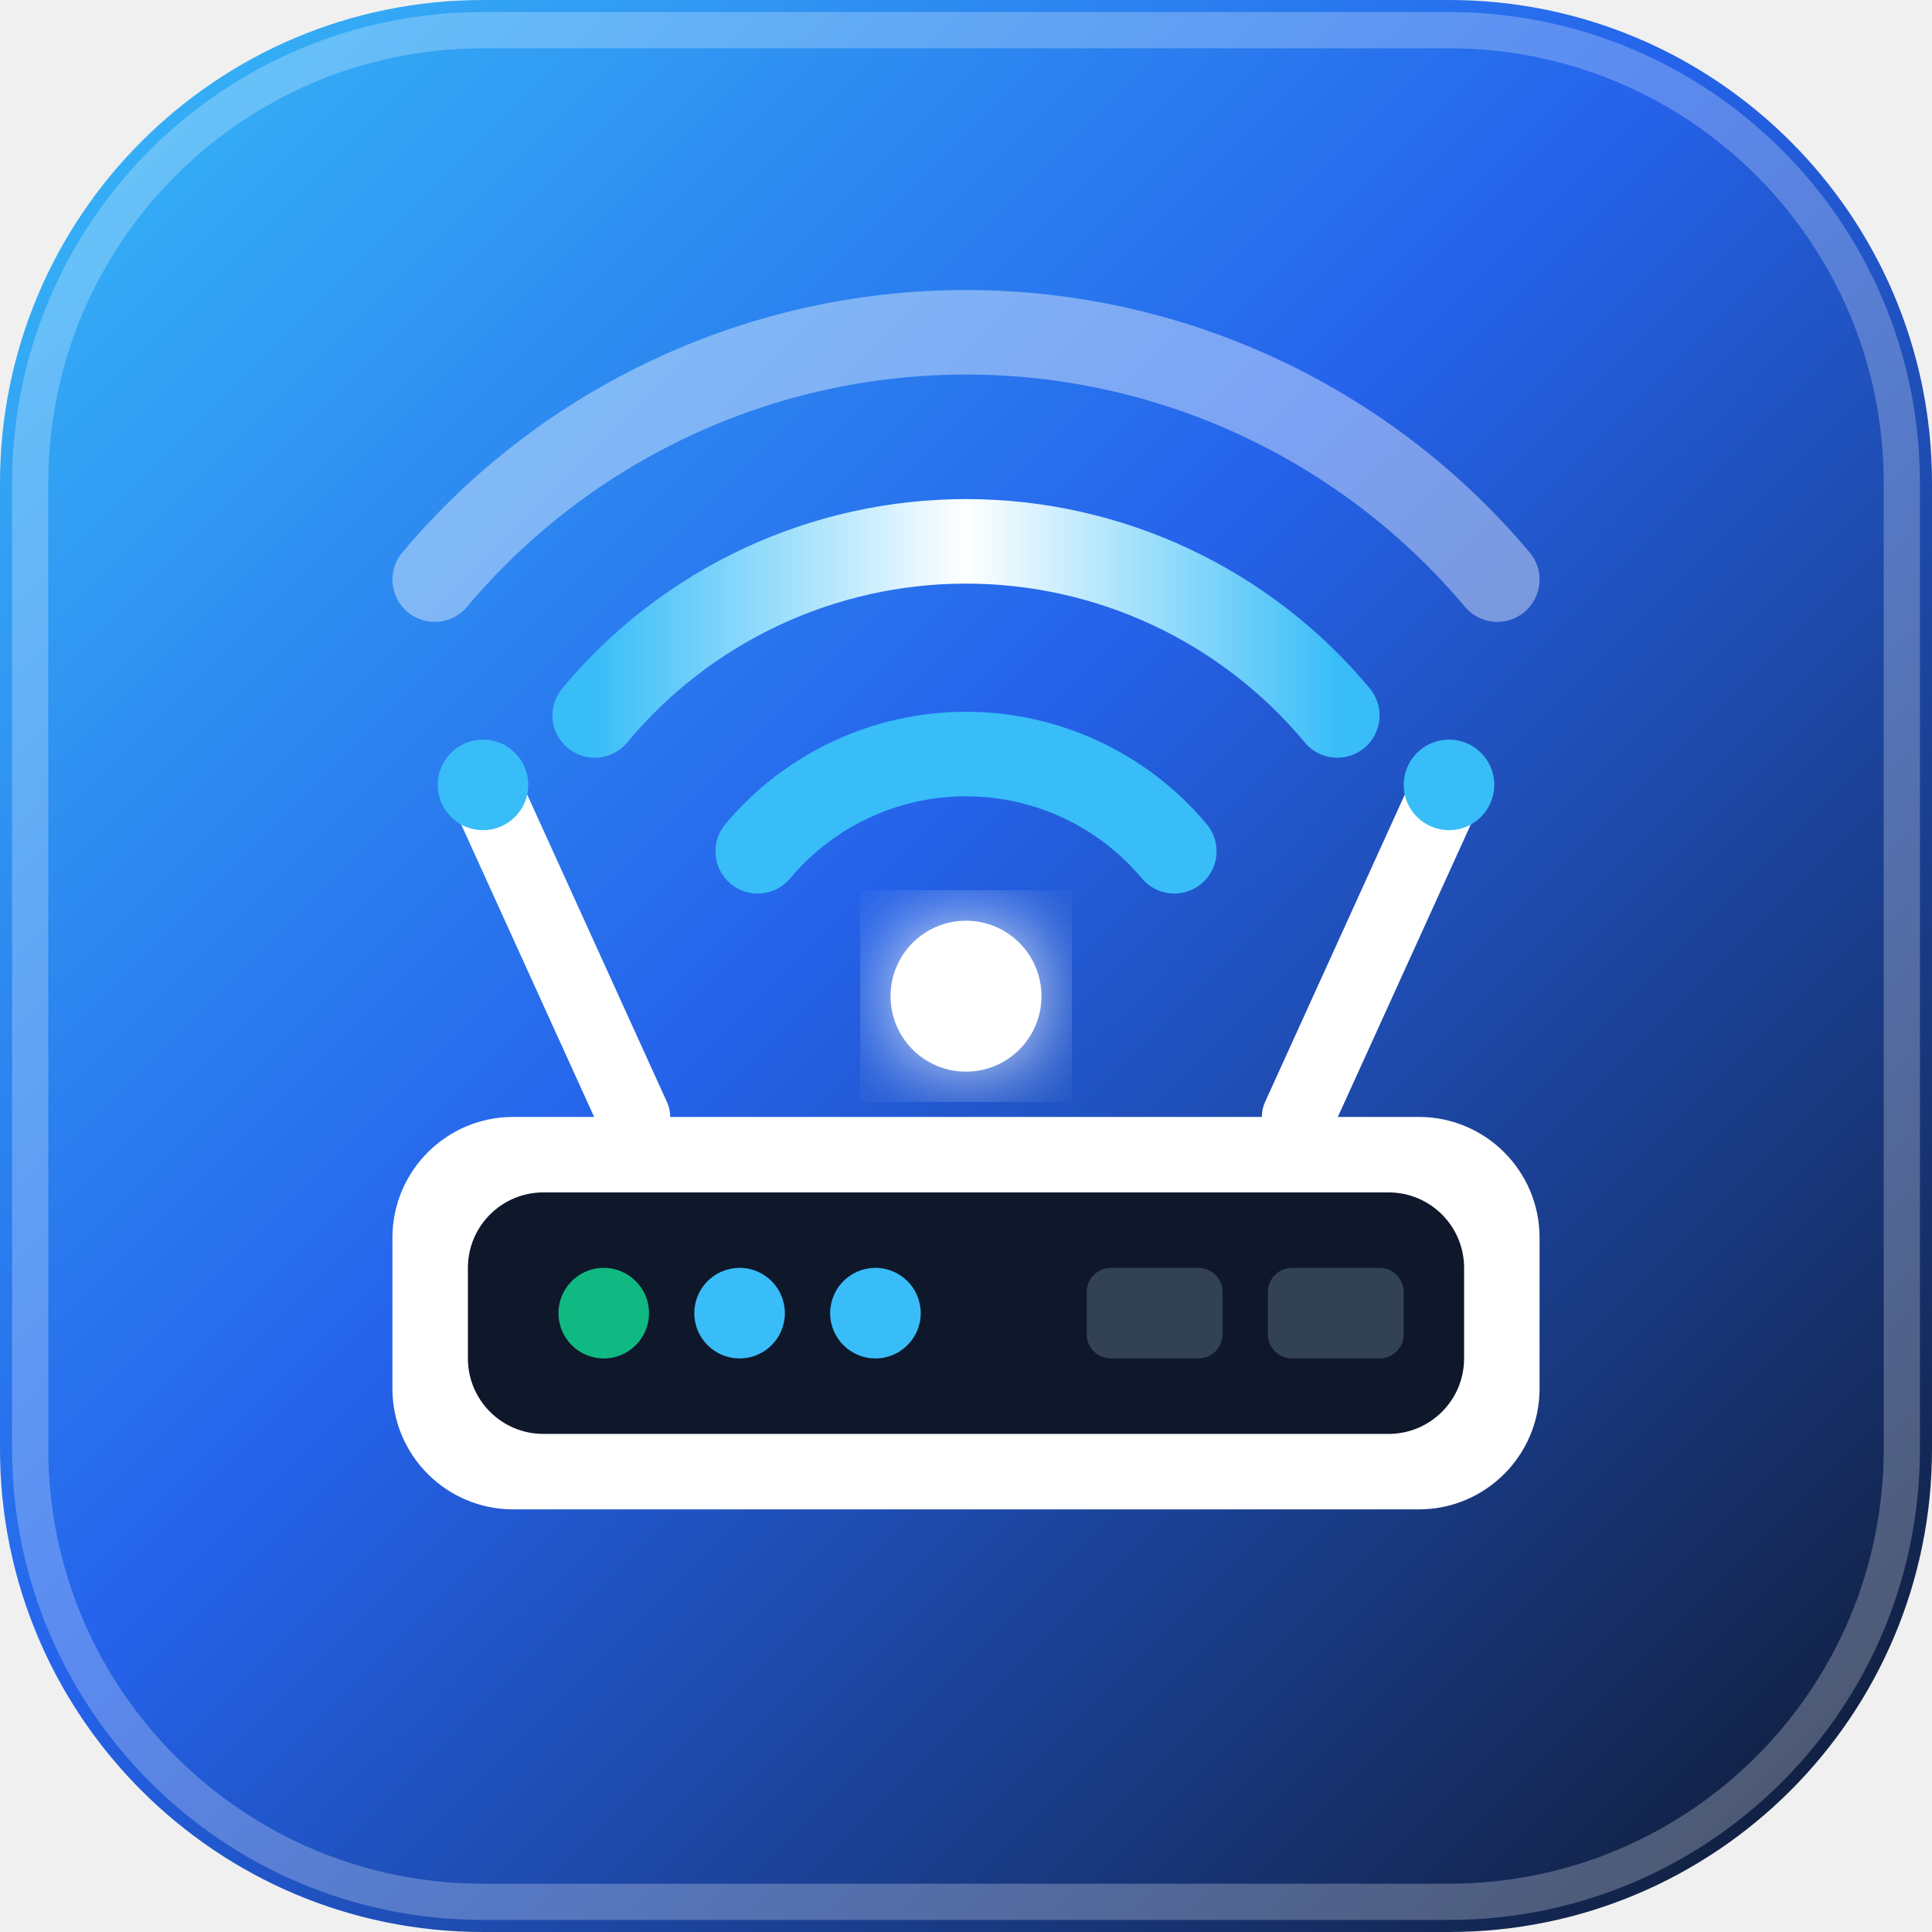
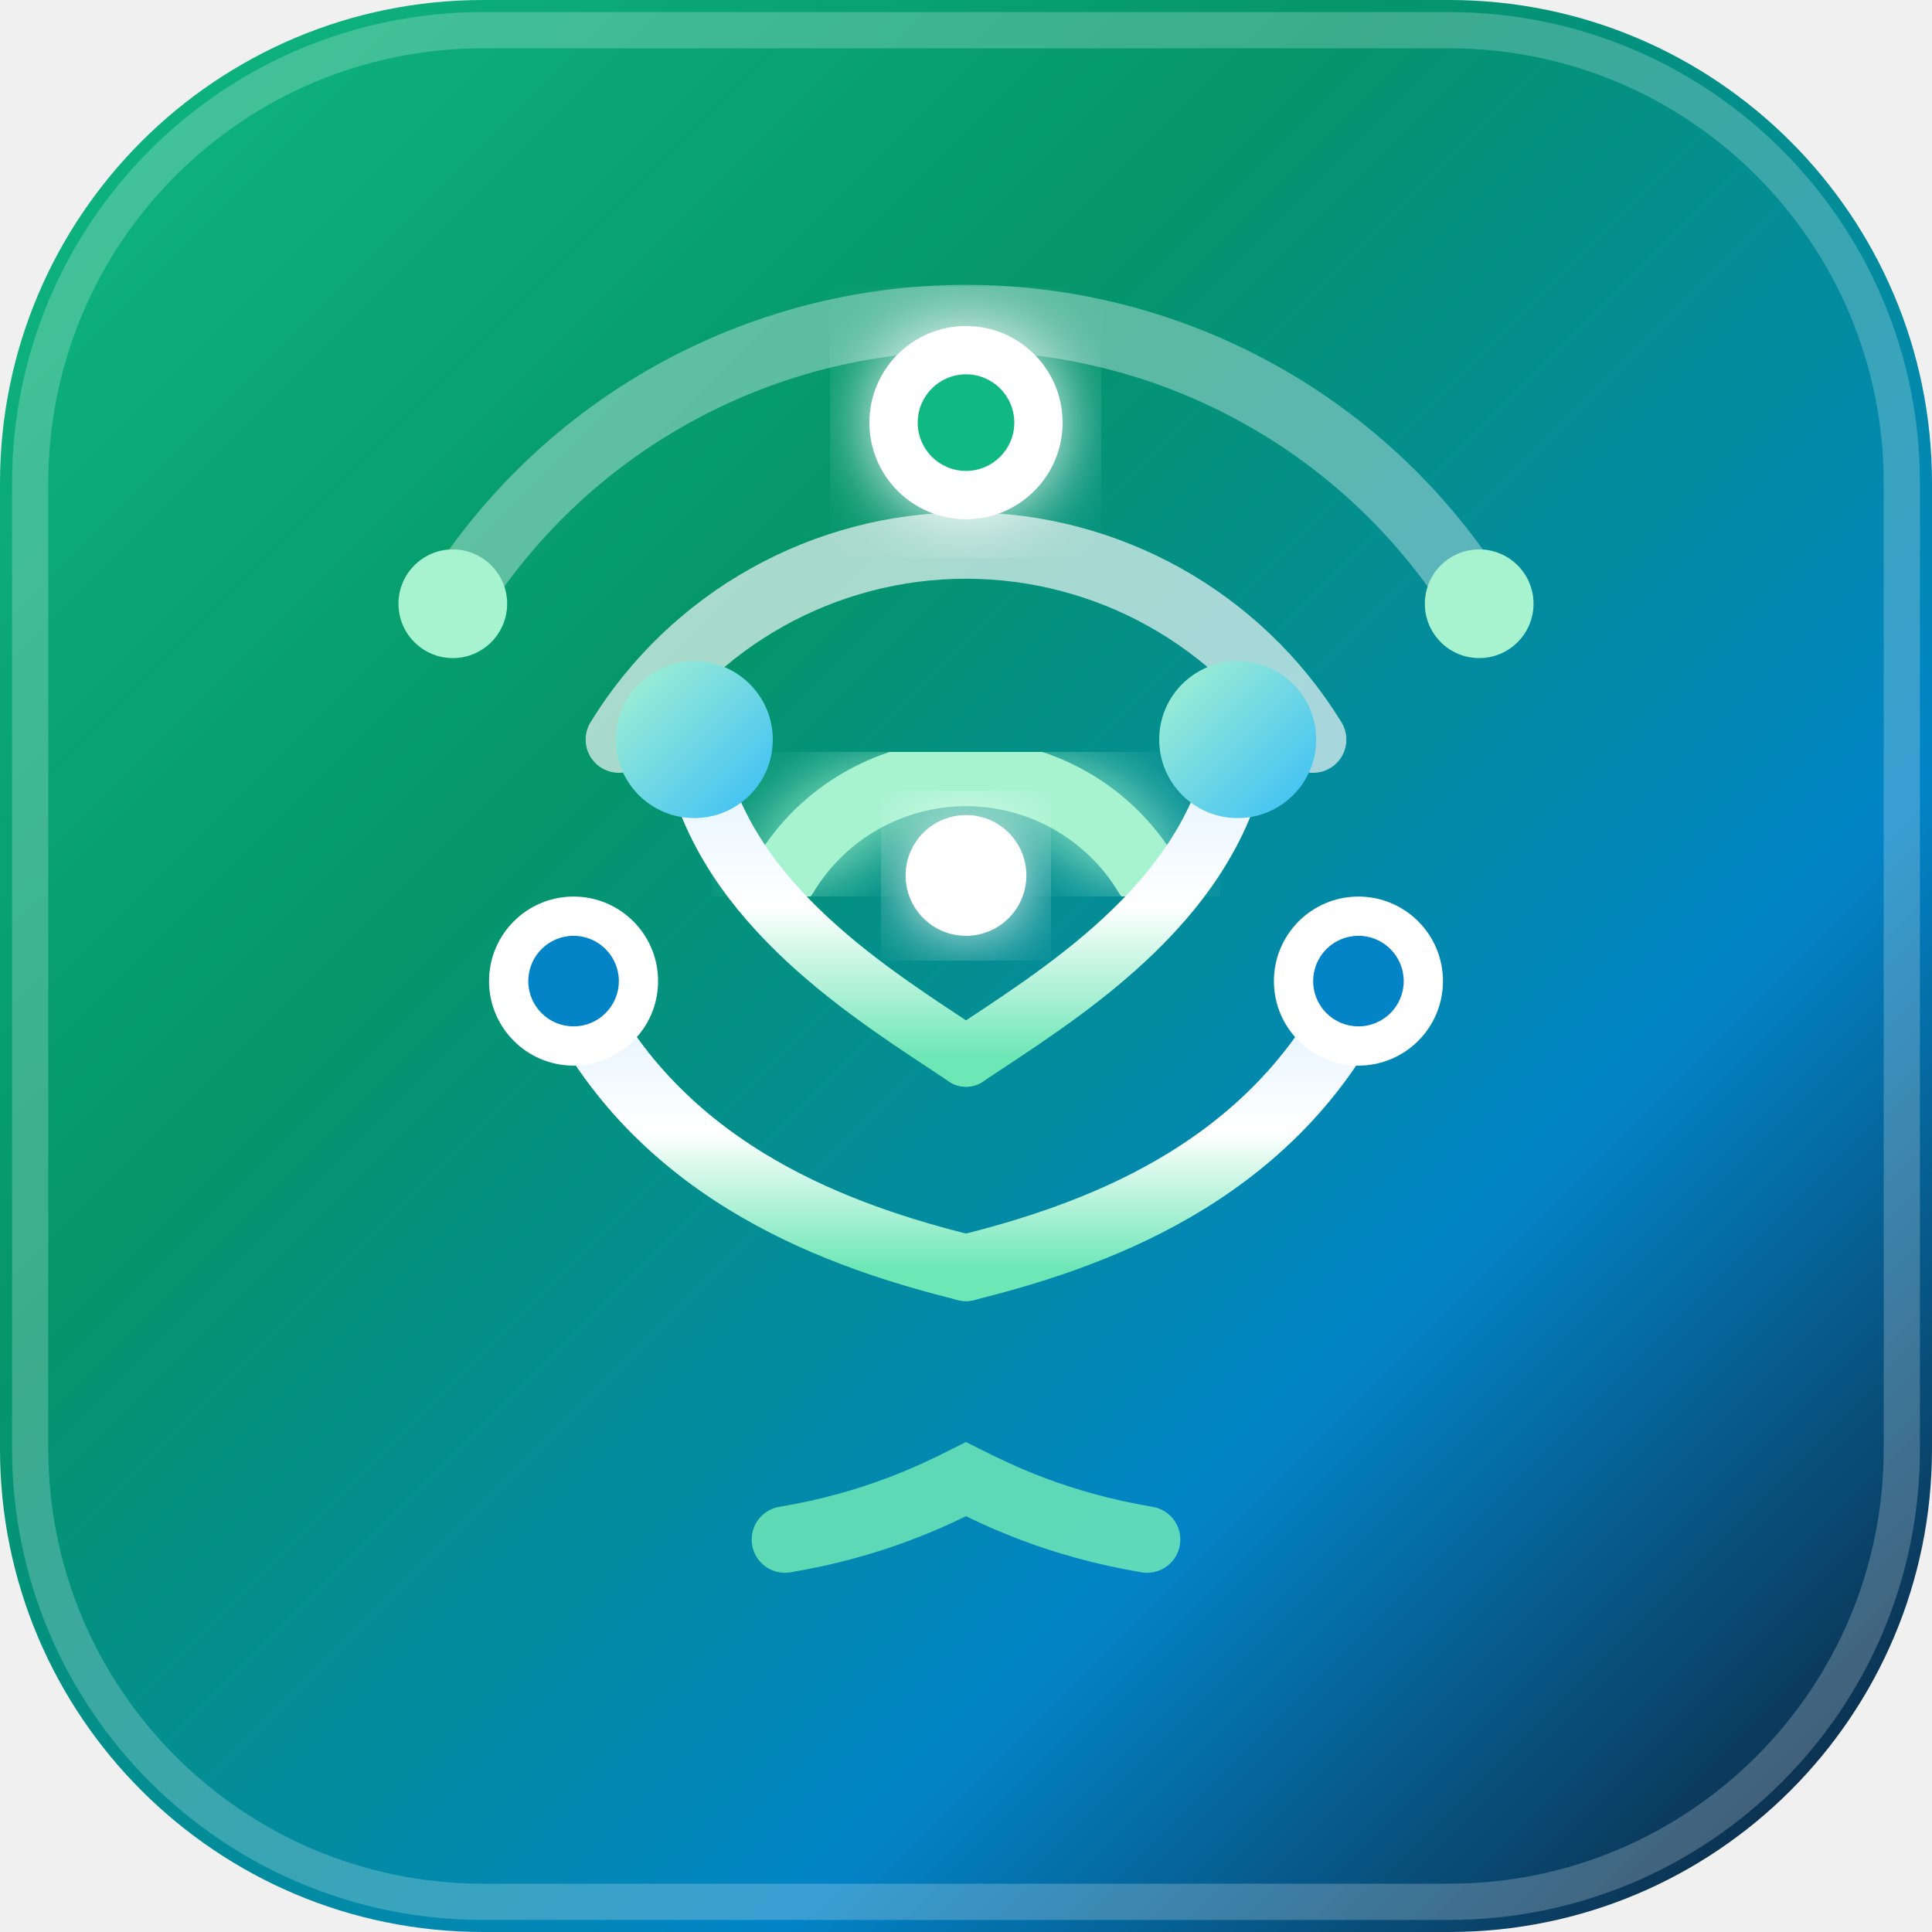
<svg xmlns="http://www.w3.org/2000/svg" viewBox="0 0 64 64" width="100%" height="100%">
  <defs>
-     <linearGradient id="rm-bg" x1="0%" y1="0%" x2="100%" y2="100%">
-       <stop offset="0%" stop-color="#38bdf8" />
-       <stop offset="45%" stop-color="#2563eb" />
+     <linearGradient id="cendana-bg" x1="0%" y1="0%" x2="100%" y2="100%">
+       <stop offset="0%" stop-color="#10b981" />
+       <stop offset="35%" stop-color="#059669" />
+       <stop offset="70%" stop-color="#0284c7" />
      <stop offset="100%" stop-color="#0f172a" />
    </linearGradient>
-     <linearGradient id="rm-wave" x1="0%" y1="0%" x2="100%" y2="0%">
-       <stop offset="0%" stop-color="#38bdf8" />
+     <linearGradient id="cendana-stem" x1="0%" y1="100%" x2="0%" y2="0%">
+       <stop offset="0%" stop-color="#6ee7b7" />
      <stop offset="50%" stop-color="#ffffff" />
+       <stop offset="100%" stop-color="#e0f2fe" />
+     </linearGradient>
+     <linearGradient id="cendana-leaf" x1="0%" y1="0%" x2="100%" y2="100%">
+       <stop offset="0%" stop-color="#a7f3d0" />
      <stop offset="100%" stop-color="#38bdf8" />
    </linearGradient>
-     <filter id="rm-glow" x="-20%" y="-20%" width="140%" height="140%">
-       <feGaussianBlur stdDeviation="1.5" result="blur" />
+     <filter id="cendana-glow" x="-20%" y="-20%" width="140%" height="140%">
+       <feGaussianBlur stdDeviation="1.2" result="blur" />
      <feComposite in="SourceGraphic" in2="blur" operator="over" />
    </filter>
  </defs>
-   <rect width="64" height="64" rx="16" fill="url(#rm-bg)" />
-   <rect x="1" y="1" width="62" height="62" rx="15" fill="none" stroke="rgba(255,255,255,0.25)" stroke-width="1.2" />
-   <path d="M 14.4 19.2 A 23 23 0 0 1 49.6 19.2" fill="none" stroke="rgba(255,255,255,0.4)" stroke-width="2.8" stroke-linecap="round" />
-   <path d="M 19.7 23.7 A 16 16 0 0 1 44.3 23.7" fill="none" stroke="url(#rm-wave)" stroke-width="2.8" stroke-linecap="round" />
-   <path d="M 25.1 28.2 A 9 9 0 0 1 38.9 28.2" fill="none" stroke="#38bdf8" stroke-width="2.8" stroke-linecap="round" />
-   <circle cx="32" cy="33" r="2.5" fill="#ffffff" filter="url(#rm-glow)" />
-   <line x1="21" y1="37" x2="16" y2="26" stroke="#ffffff" stroke-width="2.4" stroke-linecap="round" />
-   <circle cx="16" cy="26" r="1.5" fill="#38bdf8" />
-   <line x1="43" y1="37" x2="48" y2="26" stroke="#ffffff" stroke-width="2.4" stroke-linecap="round" />
-   <circle cx="48" cy="26" r="1.5" fill="#38bdf8" />
-   <rect x="13" y="37" width="38" height="13" rx="4" fill="#ffffff" />
-   <rect x="15.5" y="39.5" width="33" height="8" rx="2.5" fill="#0f172a" />
-   <circle cx="20" cy="43.5" r="1.5" fill="#10b981" />
-   <circle cx="24.5" cy="43.5" r="1.5" fill="#38bdf8" />
-   <circle cx="29" cy="43.5" r="1.5" fill="#38bdf8" />
-   <rect x="36" y="42" width="4.5" height="3" rx="0.8" fill="#334155" />
-   <rect x="42" y="42" width="4.5" height="3" rx="0.8" fill="#334155" />
+   <rect width="64" height="64" rx="16" fill="url(#cendana-bg)" />
+   <rect x="1" y="1" width="62" height="62" rx="15" fill="none" stroke="rgba(255,255,255,0.22)" stroke-width="1.2" />
+   <path d="M 15 20 A 20 20 0 0 1 49 20" fill="none" stroke="rgba(255, 255, 255, 0.35)" stroke-width="2.2" stroke-linecap="round" />
+   <path d="M 20.5 24.5 A 13.5 13.5 0 0 1 43.5 24.5" fill="none" stroke="rgba(255, 255, 255, 0.65)" stroke-width="2.2" stroke-linecap="round" />
+   <path d="M 26 29 A 7 7 0 0 1 38 29" fill="none" stroke="#a7f3d0" stroke-width="2.2" stroke-linecap="round" filter="url(#cendana-glow)" />
+   <path d="M 32 49 L 32 29" stroke="url(#cendana-stem)" stroke-width="3.2" stroke-linecap="round" />
+   <path d="M 26 51 C 29 50.5 31 49.5 32 49 C 33 49.5 35 50.5 38 51" fill="none" stroke="#6ee7b7" stroke-width="2.2" stroke-linecap="round" opacity="0.85" />
+   <path d="M 32 42 C 28 41 22 39 19 33" fill="none" stroke="url(#cendana-stem)" stroke-width="2.2" stroke-linecap="round" />
+   <path d="M 32 42 C 36 41 42 39 45 33" fill="none" stroke="url(#cendana-stem)" stroke-width="2.2" stroke-linecap="round" />
+   <path d="M 32 35 C 29 33 24 30 23 25" fill="none" stroke="url(#cendana-stem)" stroke-width="2" stroke-linecap="round" />
+   <path d="M 32 35 C 35 33 40 30 41 25" fill="none" stroke="url(#cendana-stem)" stroke-width="2" stroke-linecap="round" />
+   <path d="M 32 29 L 32 16" stroke="url(#cendana-stem)" stroke-width="2.2" stroke-linecap="round" />
+   <circle cx="32" cy="14" r="3.2" fill="#ffffff" filter="url(#cendana-glow)" />
+   <circle cx="32" cy="14" r="1.6" fill="#10b981" />
+   <circle cx="23" cy="24.5" r="2.6" fill="url(#cendana-leaf)" />
+   <circle cx="41" cy="24.5" r="2.6" fill="url(#cendana-leaf)" />
+   <circle cx="19" cy="32.5" r="2.8" fill="#ffffff" />
+   <circle cx="19" cy="32.5" r="1.5" fill="#0284c7" />
+   <circle cx="45" cy="32.5" r="2.8" fill="#ffffff" />
+   <circle cx="45" cy="32.5" r="1.5" fill="#0284c7" />
+   <circle cx="15" cy="20" r="1.8" fill="#a7f3d0" />
+   <circle cx="49" cy="20" r="1.8" fill="#a7f3d0" />
+   <circle cx="32" cy="29" r="2" fill="#ffffff" filter="url(#cendana-glow)" />
</svg>
